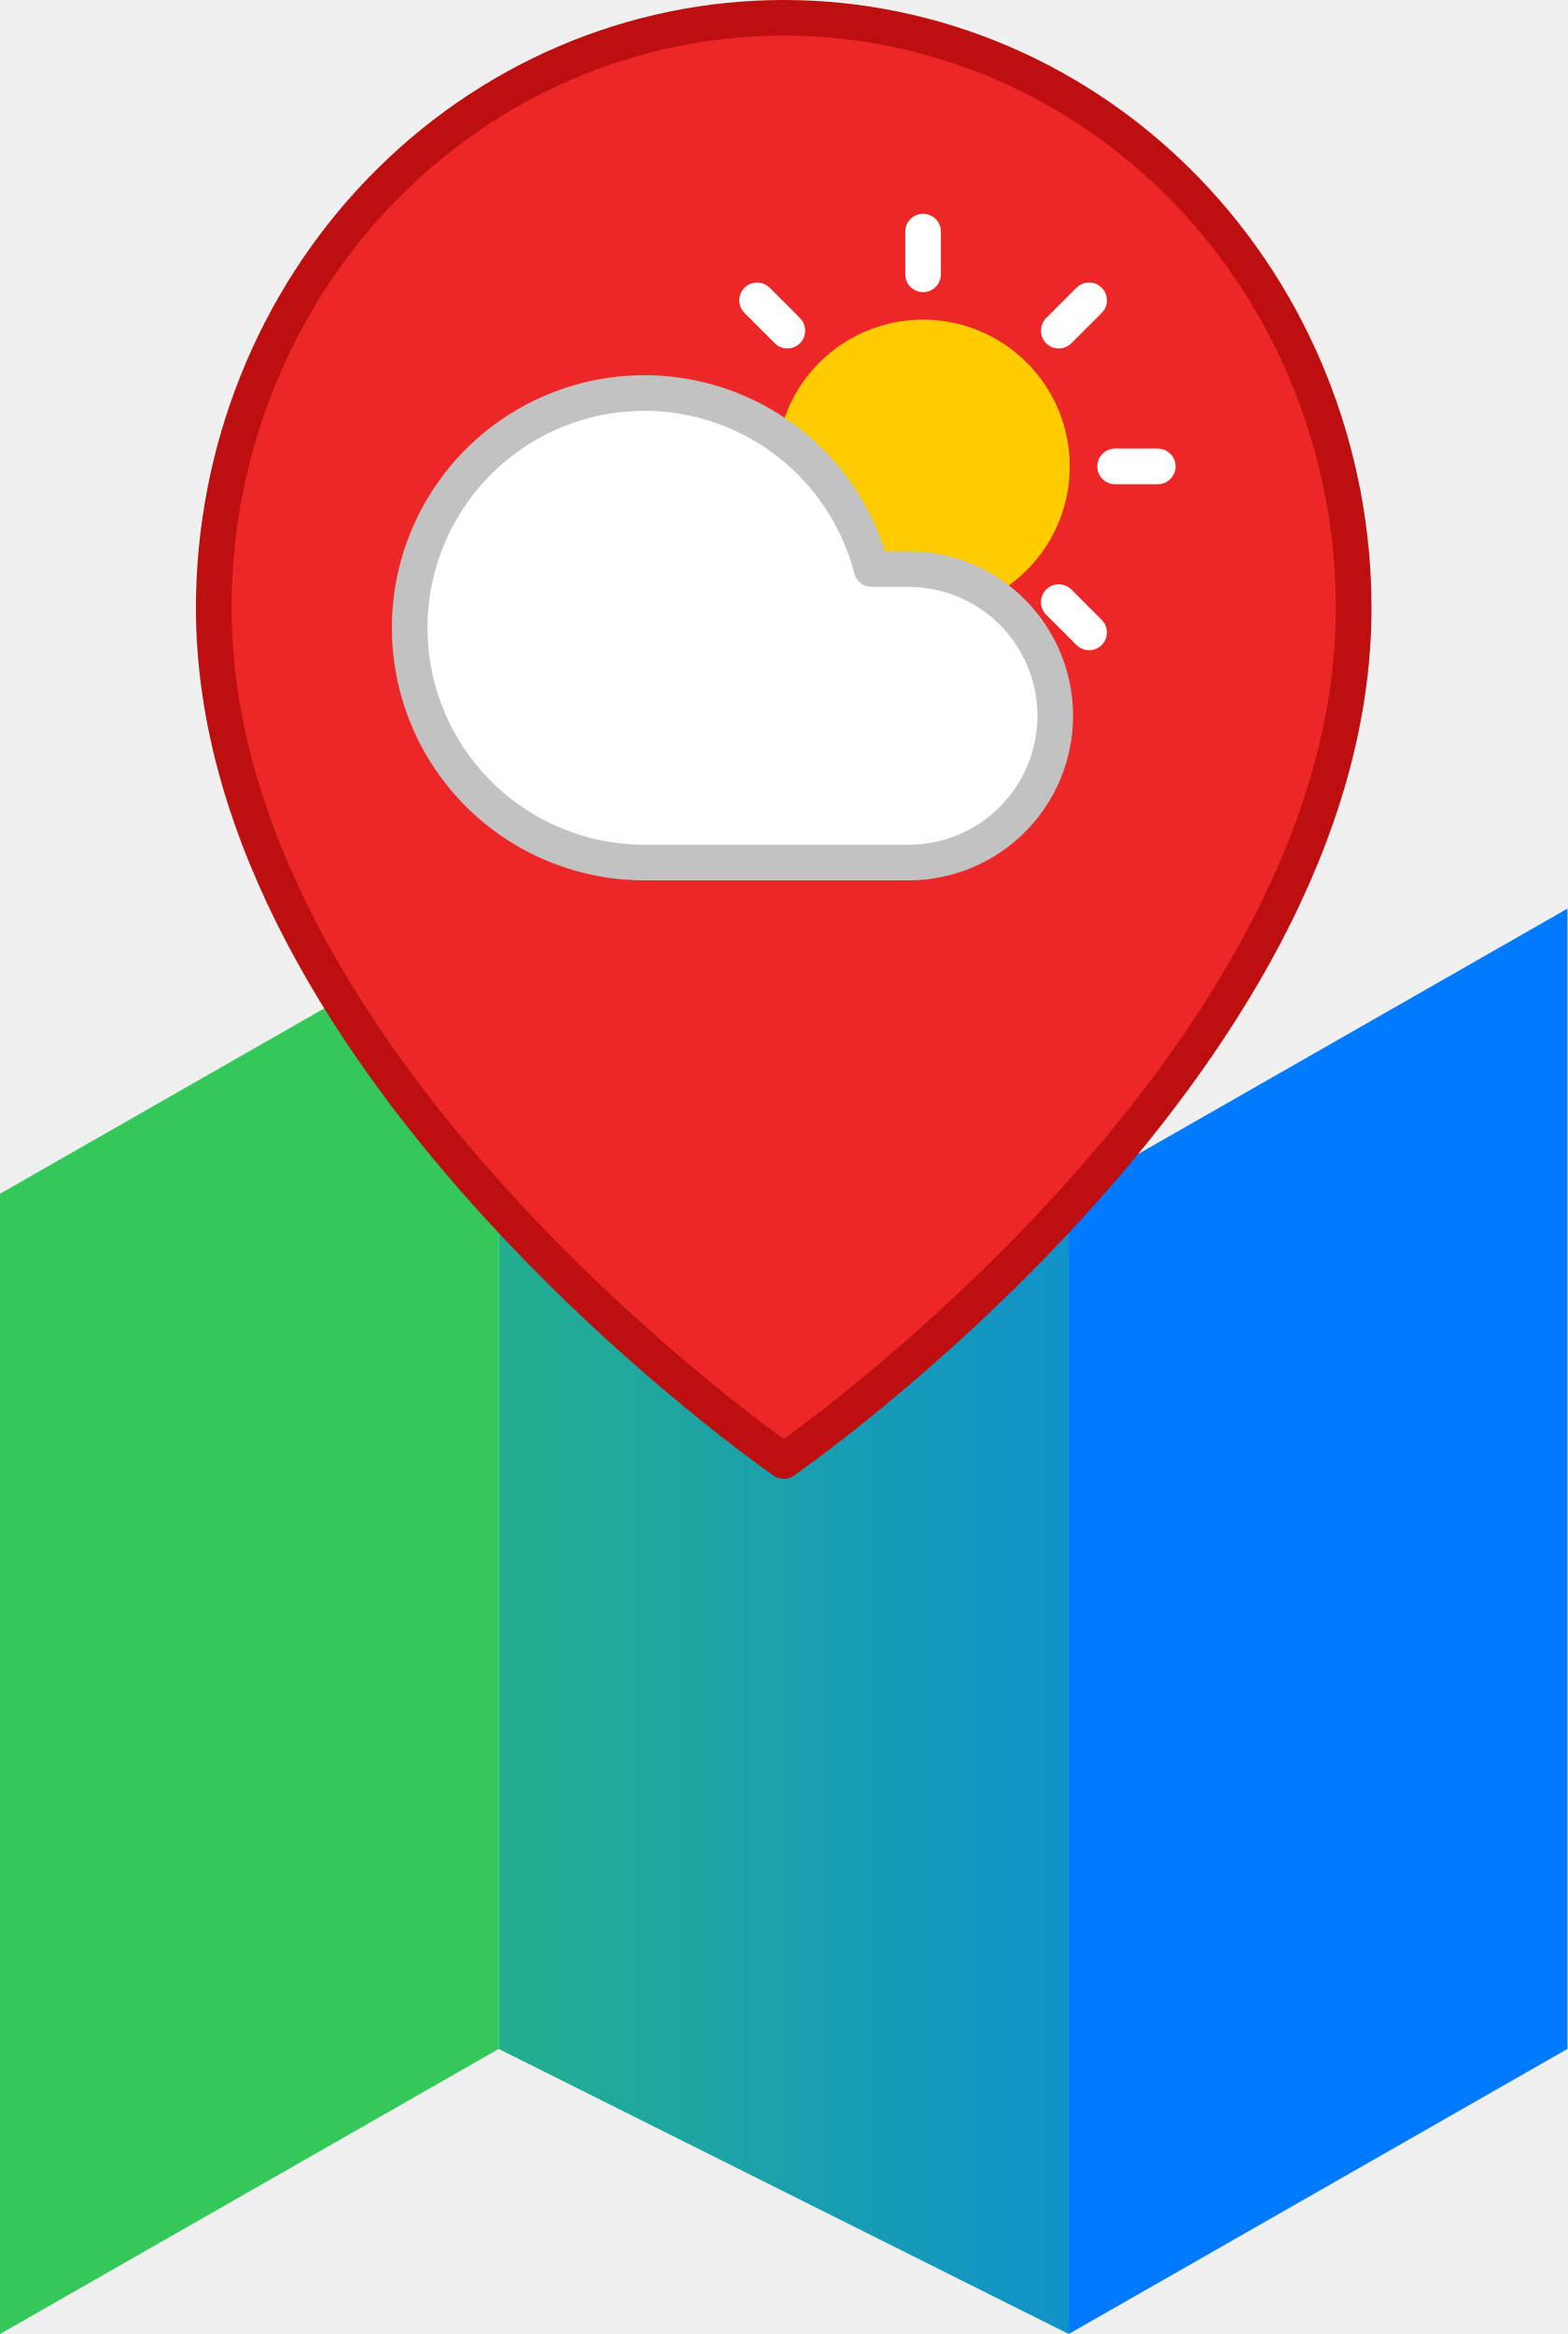
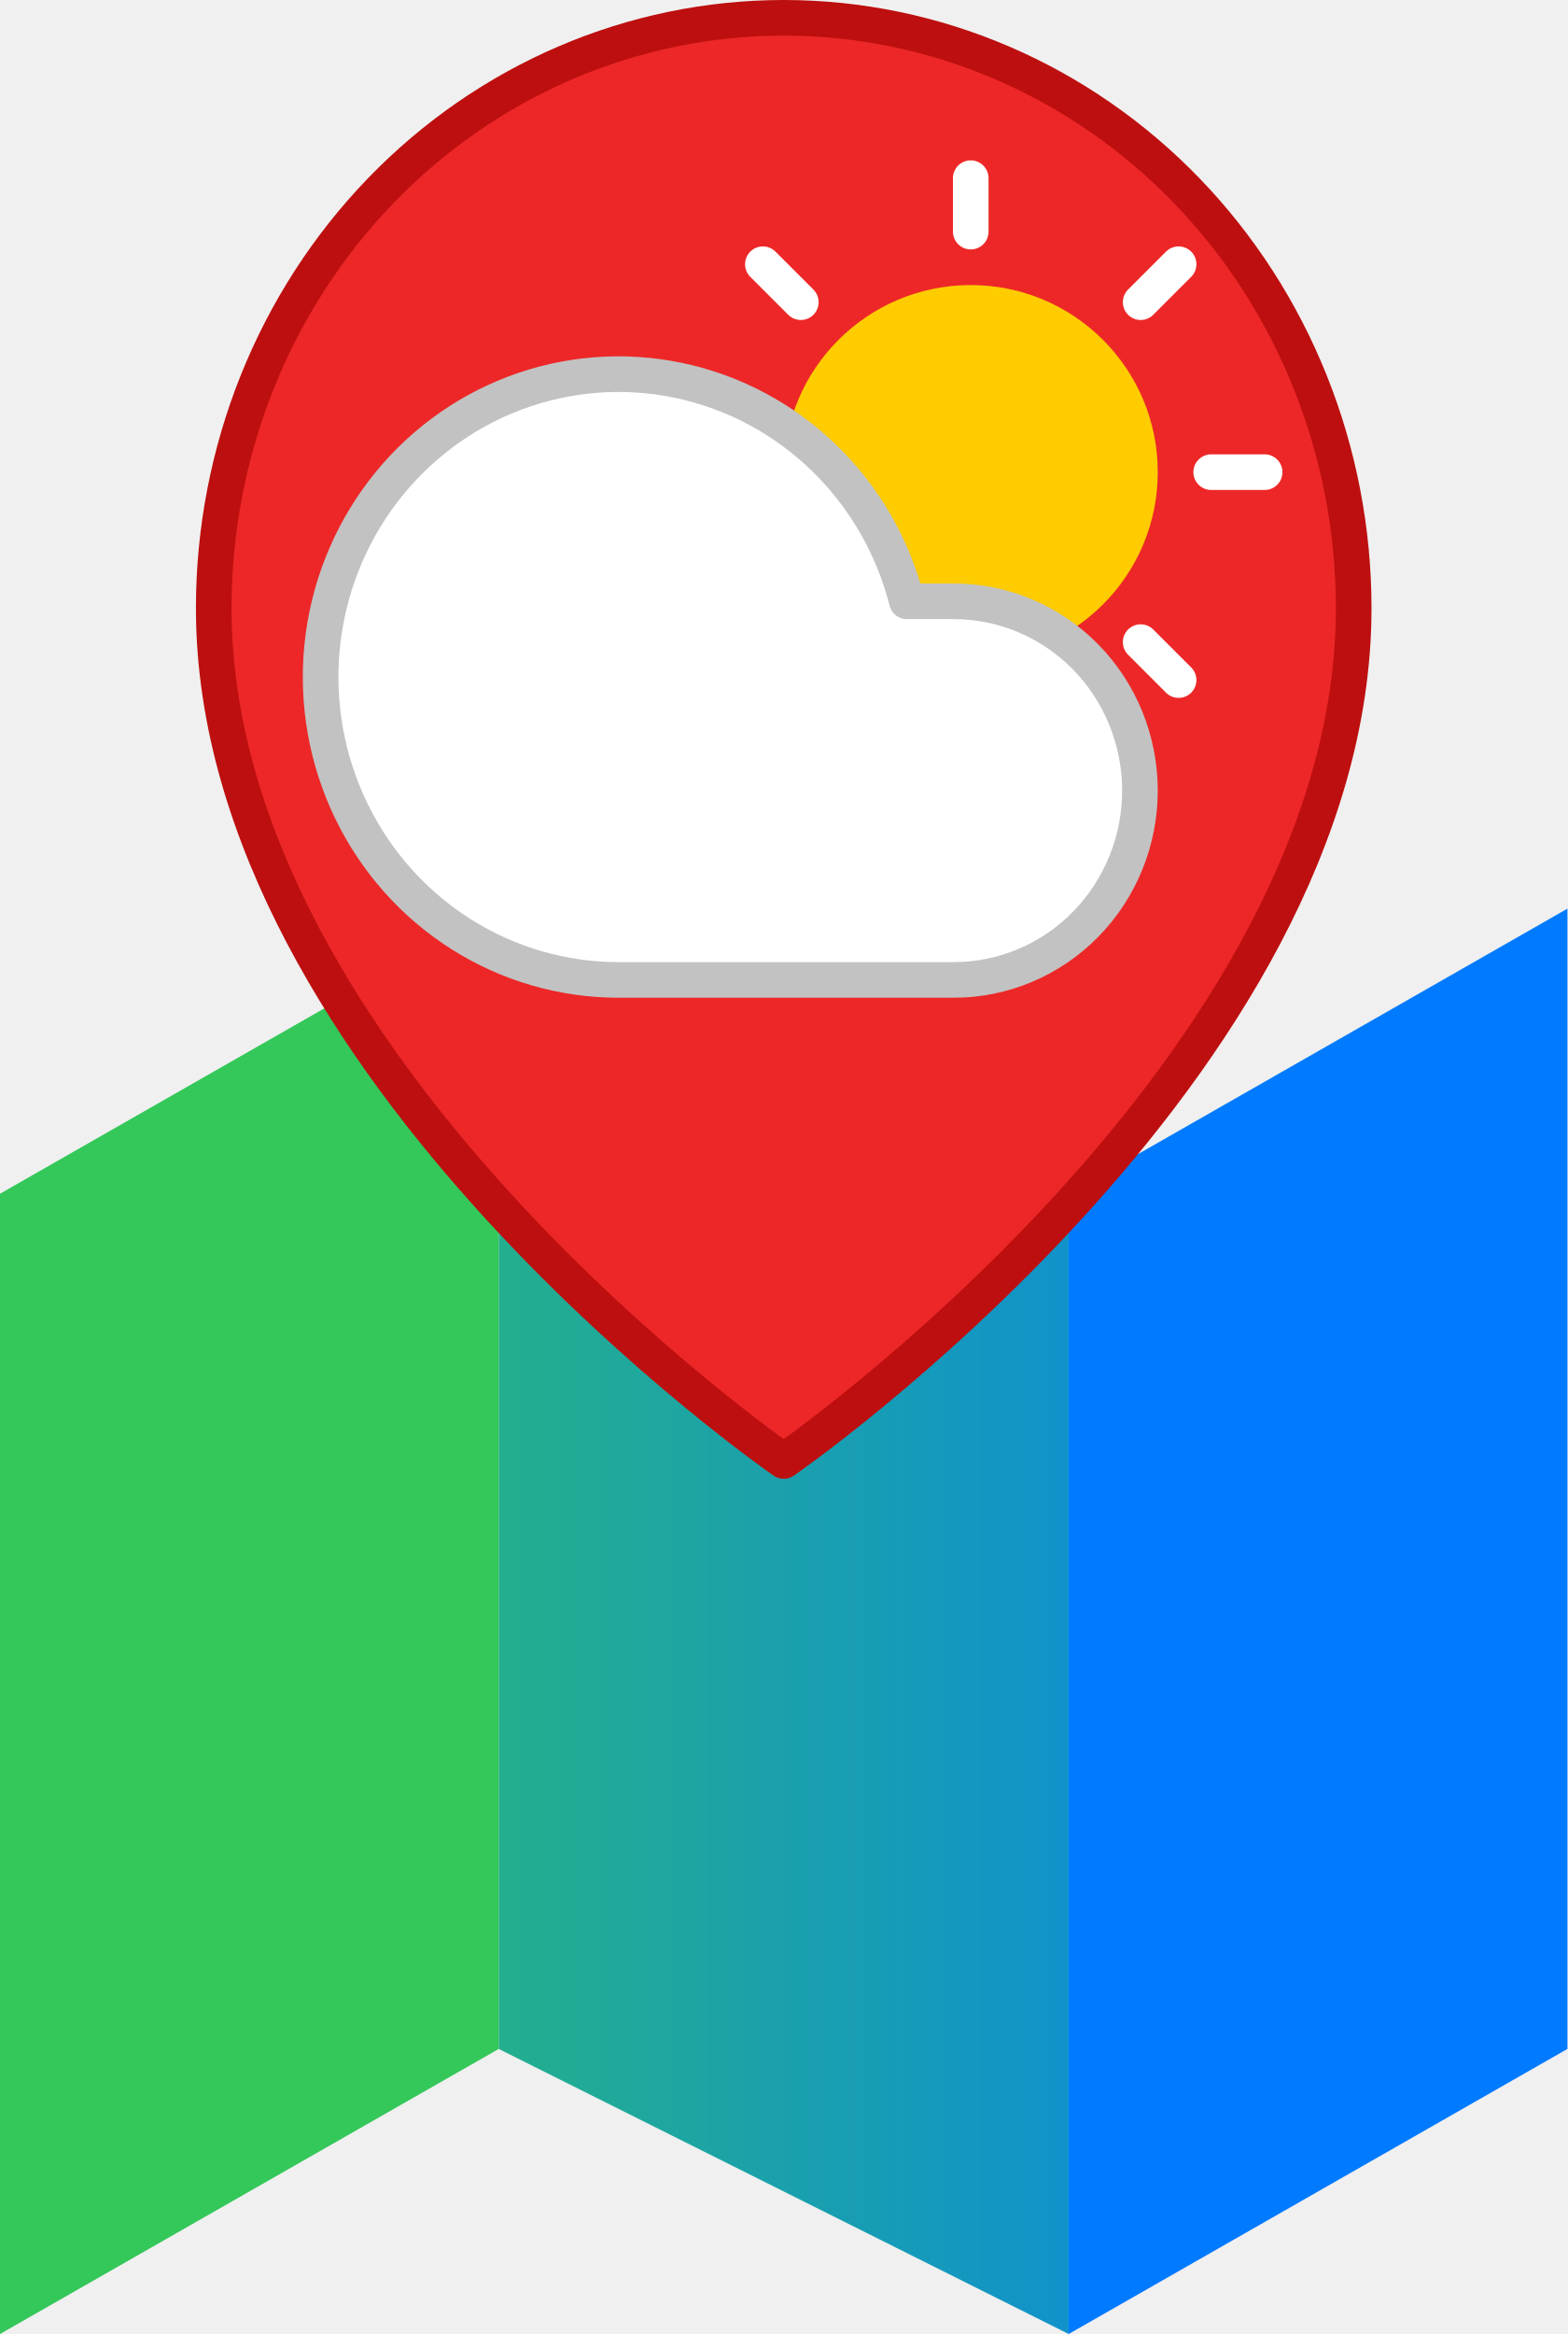
<svg xmlns="http://www.w3.org/2000/svg" width="88" height="131" viewBox="0 0 88 131" fill="none">
-   <path d="M28 115L60 131V67L28 51V115Z" fill="url(#paint0_linear_1_112)" />
-   <path d="M60 131L88 115V51L60 67V131Z" fill="#007AFF" />
-   <path d="M0 67V131L28 115V51L0 67Z" fill="#34C759" />
-   <path d="M76 34.136C76 59.909 44 82 44 82C44 82 12 59.909 12 34.136C12 25.348 15.371 16.92 21.373 10.705C27.374 4.491 35.513 1 44 1C52.487 1 60.626 4.491 66.627 10.705C72.629 16.92 76 25.348 76 34.136Z" fill="#ED2727" stroke="#BD0F0F" stroke-width="2" stroke-linecap="round" stroke-linejoin="round" />
-   <path d="M51.824 13V15.396M51.824 36.957V39.353M42.504 16.857L44.205 18.558M59.442 33.795L61.143 35.496M38.647 26.177H41.043M62.604 26.177H65M42.504 35.496L44.205 33.795M59.442 18.558L61.143 16.857" stroke="white" stroke-width="2" stroke-linecap="round" stroke-linejoin="round" />
-   <path d="M51.824 34.412C56.372 34.412 60.059 30.725 60.059 26.177C60.059 21.628 56.372 17.941 51.824 17.941C47.275 17.941 43.588 21.628 43.588 26.177C43.588 30.725 47.275 34.412 51.824 34.412Z" fill="#FFCC00" />
-   <path d="M51.01 31.941H48.934C48.318 29.555 47.045 27.389 45.259 25.69C43.474 23.991 41.247 22.826 38.833 22.329C36.419 21.832 33.913 22.023 31.602 22.878C29.29 23.734 27.265 25.221 25.757 27.17C24.248 29.119 23.316 31.453 23.067 33.905C22.819 36.357 23.262 38.83 24.349 41.043C25.435 43.255 27.12 45.119 29.213 46.421C31.305 47.724 33.721 48.414 36.186 48.412H51.01C53.194 48.412 55.289 47.544 56.833 46C58.377 44.455 59.245 42.361 59.245 40.176C59.245 37.992 58.377 35.898 56.833 34.353C55.289 32.809 53.194 31.941 51.01 31.941Z" fill="white" stroke="#C2C2C2" stroke-width="2" stroke-linecap="round" stroke-linejoin="round" />
+   <g clip-path="url(#clip0_5_3)">
+     <path d="M28 115L60 131V67L28 51V115Z" fill="url(#paint0_linear_5_3)" />
+     <path d="M60 131L88 115V51L60 67V131Z" fill="#007AFF" />
+     <path d="M0 67V131L28 115V51L0 67Z" fill="#34C759" />
+     <path d="M76 34.136C76 59.909 44 82 44 82C44 82 12 59.909 12 34.136C12 25.348 15.371 16.92 21.373 10.705C27.374 4.491 35.513 1 44 1C52.487 1 60.626 4.491 66.627 10.705C72.629 16.92 76 25.348 76 34.136Z" fill="#ED2727" stroke="#BD0F0F" stroke-width="2" stroke-linecap="round" stroke-linejoin="round" />
+     <path d="M54.5 10V13M54.5 40V43M42.83 14.83L44.96 16.96M64.04 36.04L66.17 38.17M38 26.5H41M68 26.5H71M42.83 38.17L44.96 36.04M64.04 16.96L66.17 14.83" stroke="white" stroke-width="2" stroke-linecap="round" stroke-linejoin="round" />
+     <path d="M54.5 37C60.299 37 65 32.299 65 26.5C65 20.701 60.299 16 54.5 16C48.701 16 44 20.701 44 26.5C44 32.299 48.701 37 54.5 37Z" fill="#FFCC00" />
+     <path d="M53.548 33.75H50.914C50.132 30.671 48.516 27.876 46.25 25.684C43.984 23.492 41.158 21.99 38.094 21.349C35.03 20.708 31.851 20.953 28.917 22.057C25.983 23.161 23.413 25.08 21.498 27.595C19.584 30.11 18.401 33.12 18.085 36.284C17.77 39.447 18.333 42.638 19.712 45.493C21.091 48.347 23.229 50.751 25.885 52.432C28.541 54.113 31.607 55.002 34.735 55H53.548C56.32 55 58.979 53.88 60.939 51.888C62.899 49.895 64 47.193 64 44.375C64 41.557 62.899 38.855 60.939 36.862C58.979 34.869 56.32 33.75 53.548 33.75Z" fill="white" stroke="#C2C2C2" stroke-width="2" stroke-linecap="round" stroke-linejoin="round" />
+   </g>
  <defs>
-     <linearGradient id="paint0_linear_1_112" x1="0" y1="91" x2="88" y2="91" gradientUnits="userSpaceOnUse">
+     <linearGradient id="paint0_linear_5_3" x1="1.3113e-06" y1="91" x2="88" y2="91" gradientUnits="userSpaceOnUse">
      <stop stop-color="#34C759" />
      <stop offset="1" stop-color="#007AFF" />
    </linearGradient>
+     <clipPath id="clip0_5_3">
+       <rect width="88" height="131" fill="white" />
+     </clipPath>
  </defs>
</svg>
